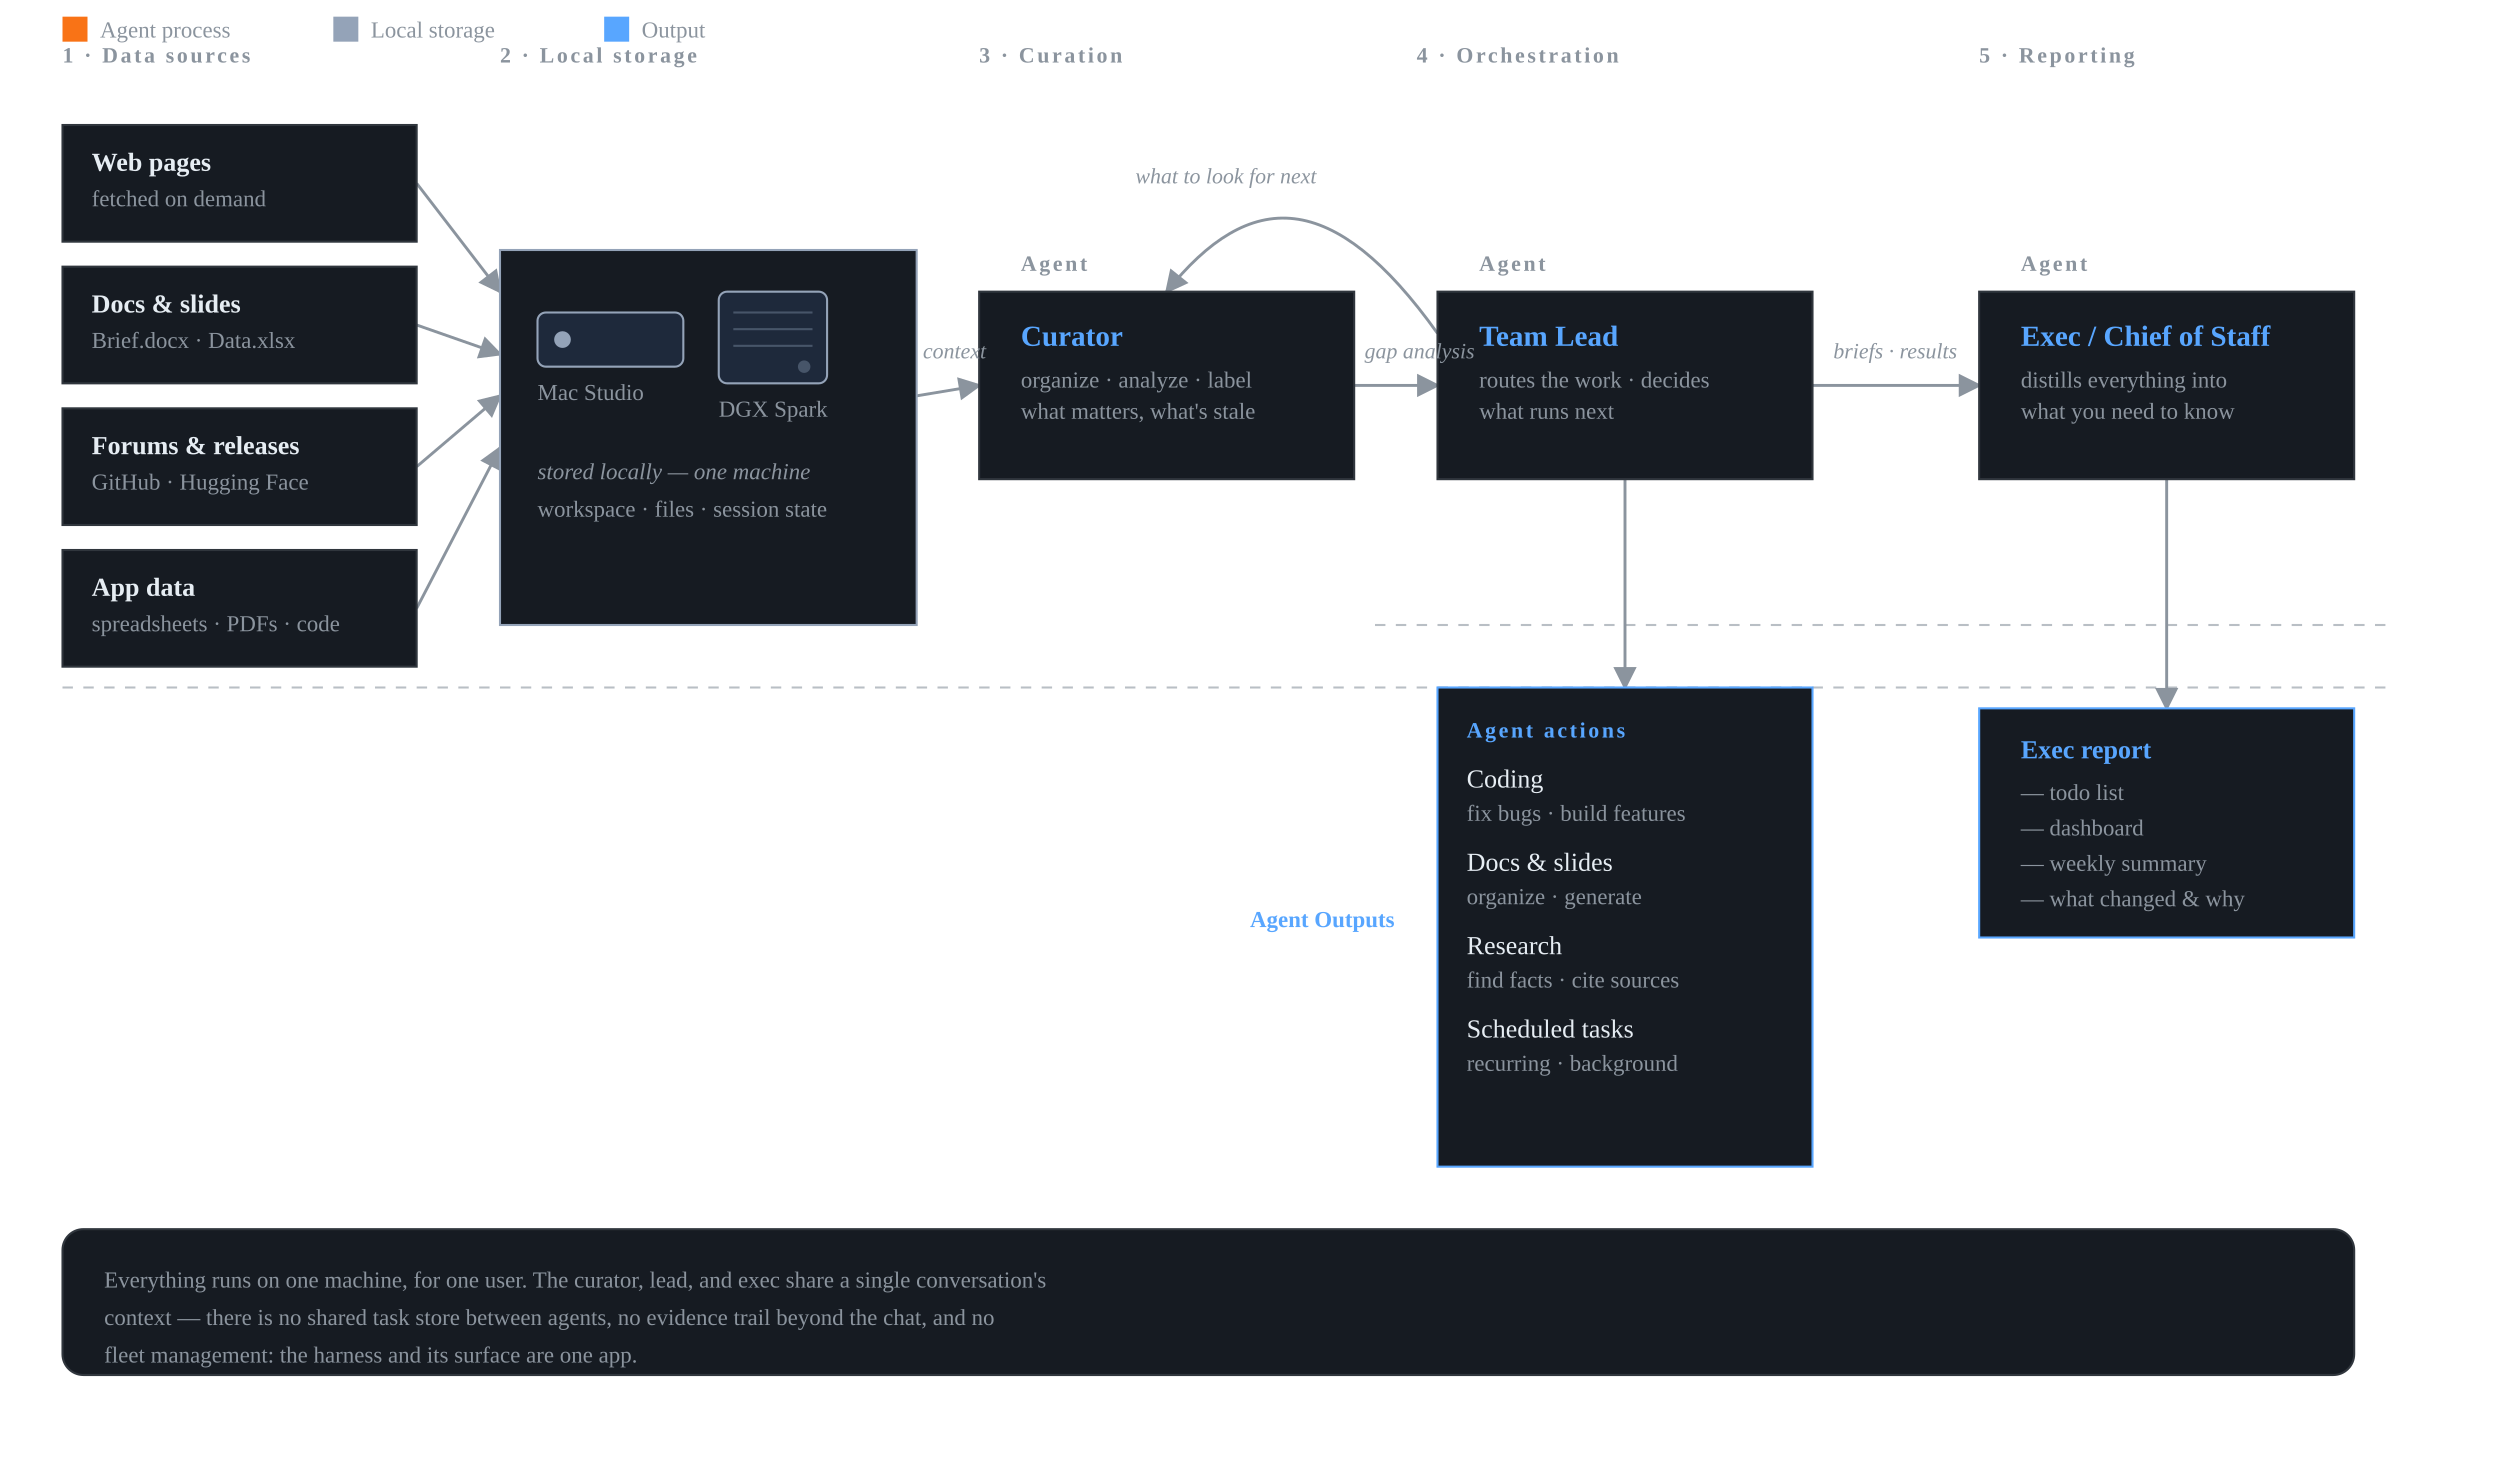
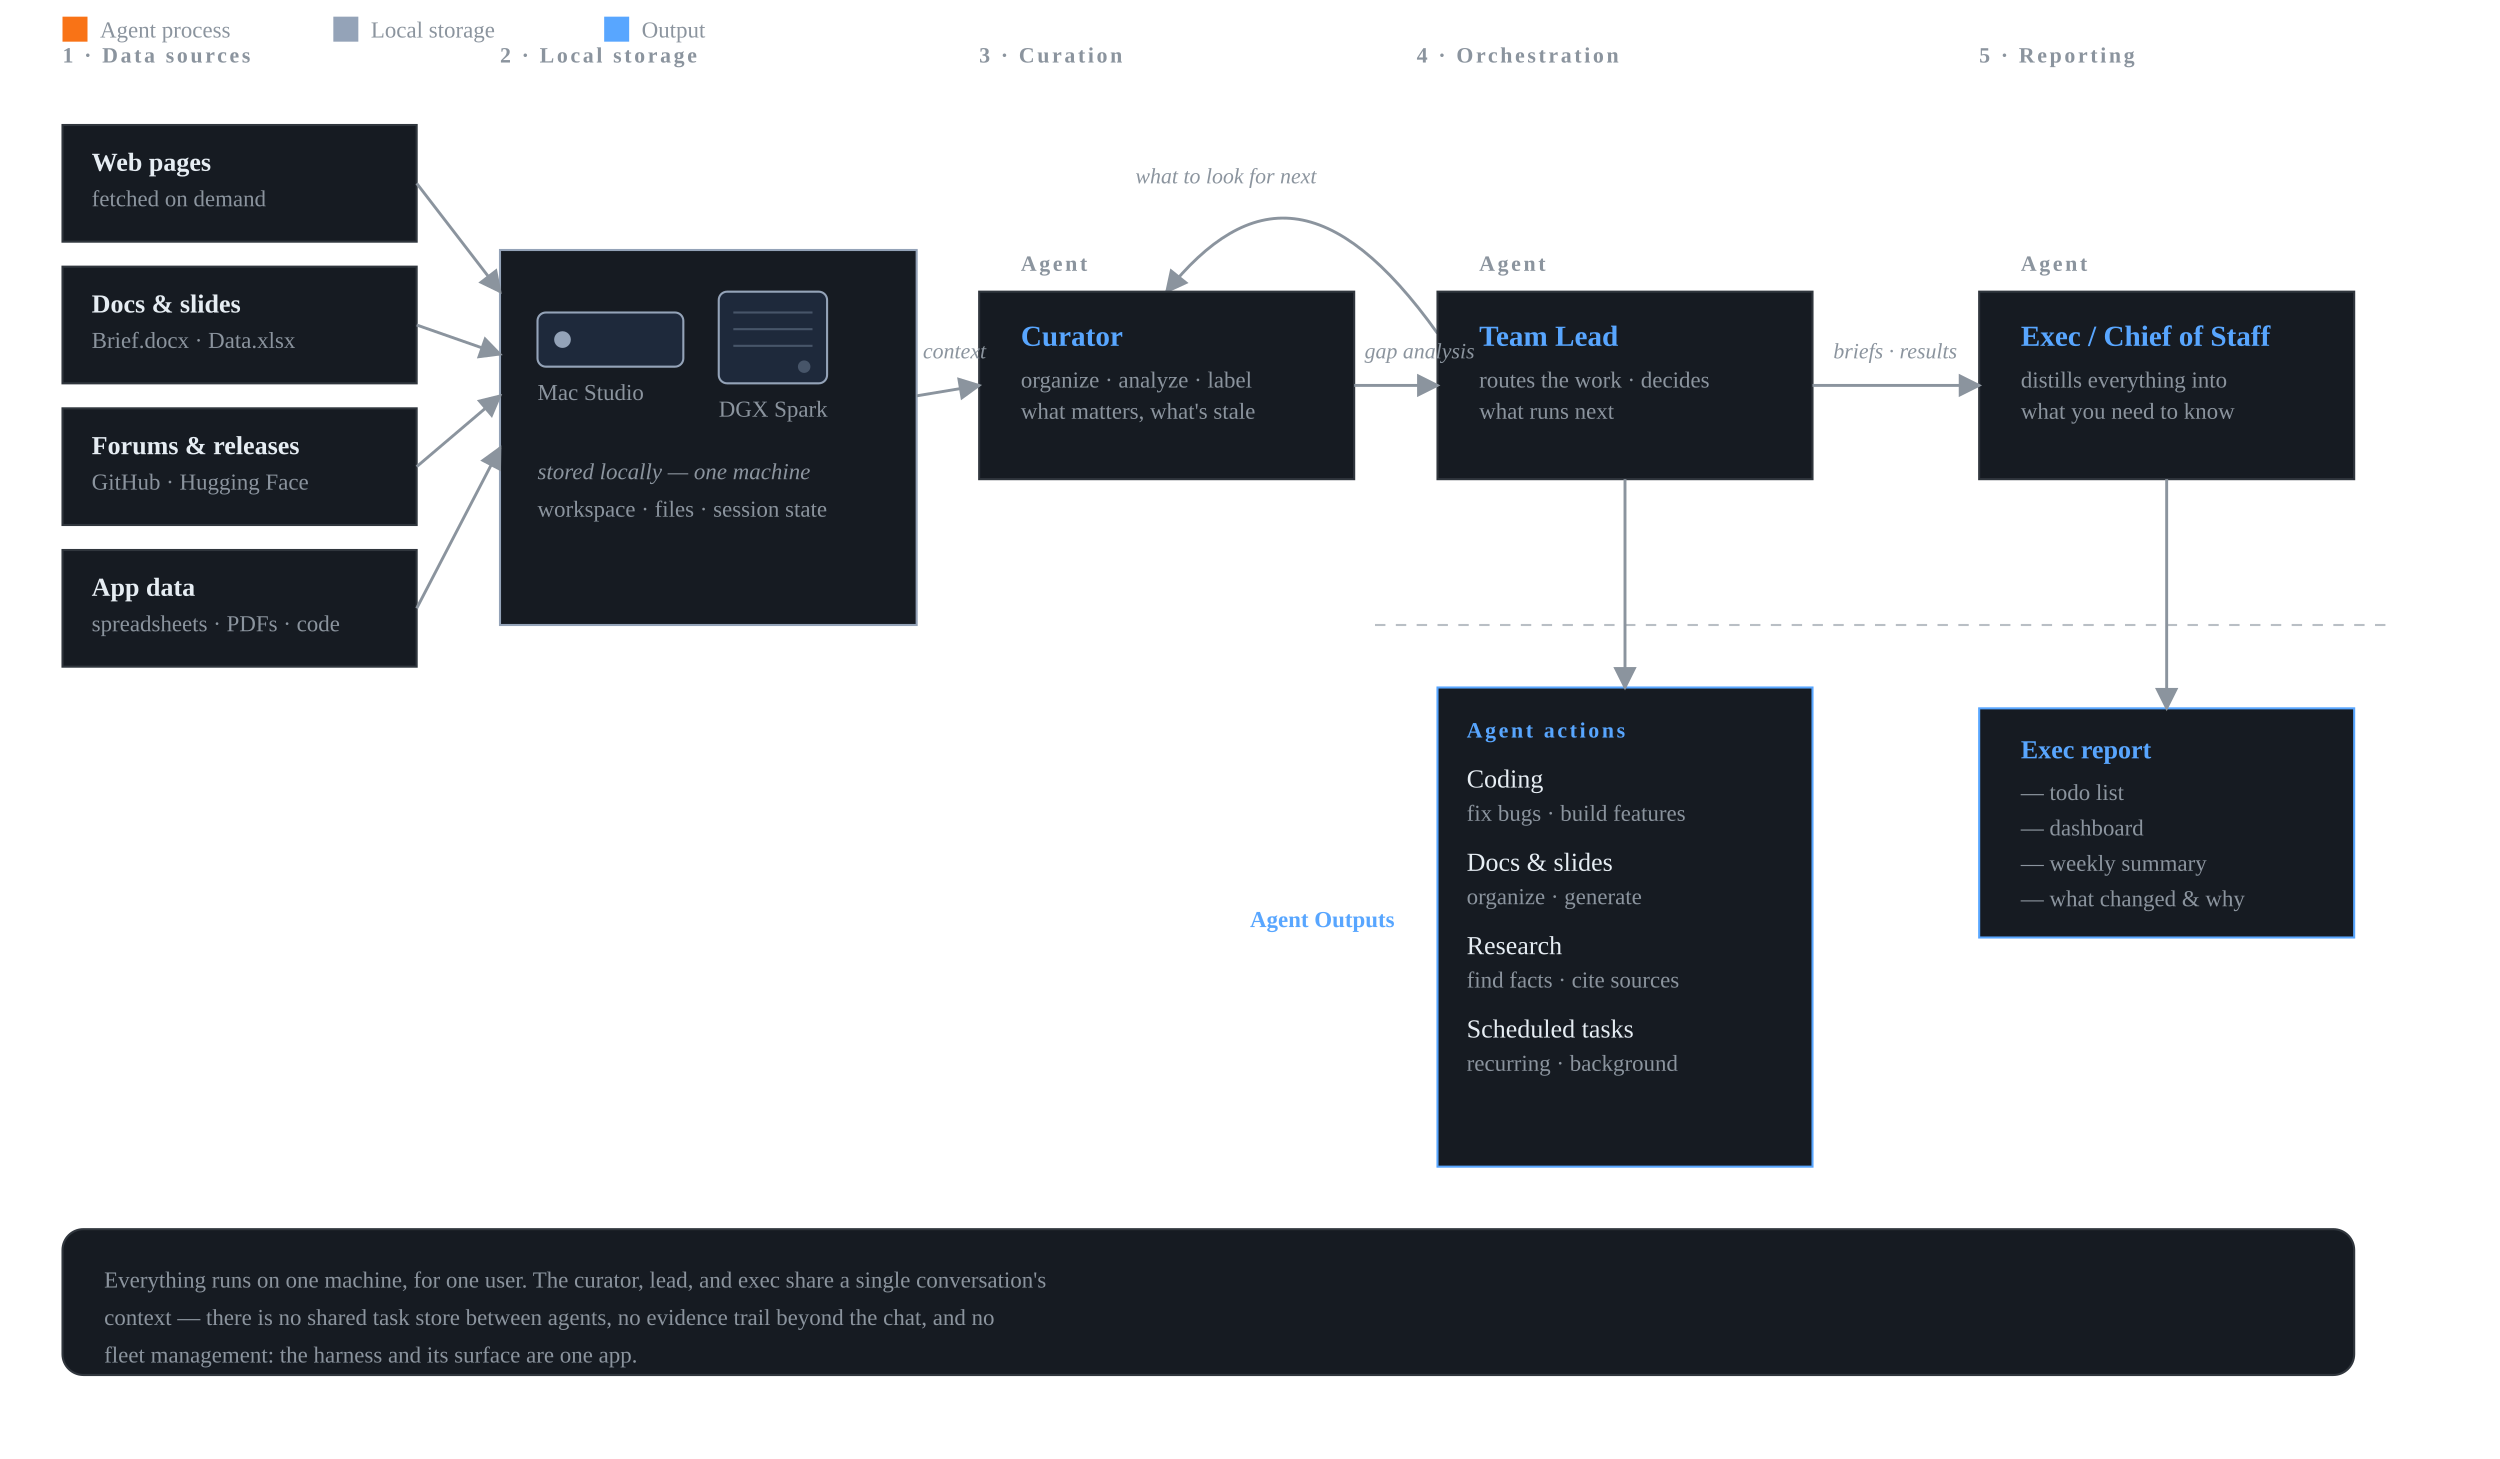
<svg xmlns="http://www.w3.org/2000/svg" viewBox="0 0 1200 700">
  <style>
body{margin:0;background:#0d1117;color:#e6edf3;font:13px/1.5 -apple-system,BlinkMacSystemFont,'Segoe UI',Roboto,sans-serif}
.wrap{max-width:1240px;margin:0 auto;padding:28px 20px 48px}
h1{font-size:20px;font-weight:600;margin:0 0 4px}
.sub{color:#8b949e;font-size:13px;margin-bottom:26px}
.legend{display:flex;gap:18px;margin:0 0 20px;font-size:12px;color:#8b949e;flex-wrap:wrap}
.legend span{display:inline-flex;align-items:center;gap:6px}
.sw{width:12px;height:12px;border-radius:3px;display:inline-block}
svg{display:block;max-width:100%;height:auto}
.box{fill:#161b22;stroke:#30363d;stroke-width:1}
.box.agent{stroke:#f97316}
.box.store{stroke:#94a3b8}
.box.out{stroke:#58a6ff}
.t{fill:#e6edf3;font-size:12.5px;font-weight:600}
.t.small{font-size:11px;font-weight:400;fill:#8b949e}
.t.h{fill:#8b949e;font-size:10.5px;letter-spacing:.12em;text-transform:uppercase;font-weight:600}
.t.orange{fill:#f97316}
.t.blue{fill:#58a6ff}
path.flow{fill:none;stroke:#8b949e;stroke-width:1.4;marker-end:url(#arrow)}
path.flow.gray{stroke:#8b949e;marker-end:url(#arrowg)}
path.flow.blue{stroke:#f97316;marker-end:url(#arrow)}
path.flow.loop{stroke:#8b949e;stroke-dasharray:6 4;marker-end:url(#arrow)}
text.lbl{fill:#8b949e;font-size:10.5px;font-style:italic}
text.lbl2{fill:#f97316;font-size:11px;font-weight:600}
</style>
  <defs>
    <marker id="arrow" markerWidth="8" markerHeight="8" refX="7" refY="4" orient="auto">
      <path d="M0,0 L8,4 L0,8 z" fill="#8b949e" />
    </marker>
    <marker id="arrowg" markerWidth="8" markerHeight="8" refX="7" refY="4" orient="auto">
      <path d="M0,0 L8,4 L0,8 z" fill="#8b949e" />
    </marker>
    <marker id="arrowb" markerWidth="8" markerHeight="8" refX="7" refY="4" orient="auto">
      <path d="M0,0 L8,4 L0,8 z" fill="#8b949e" />
    </marker>
  </defs>
  <rect x="30" y="8" width="12" height="12" fill="#f97316" />
  <text class="t small" x="48" y="18">Agent process</text>
  <rect x="160" y="8" width="12" height="12" fill="#94a3b8" />
  <text class="t small" x="178" y="18">Local storage</text>
  <rect x="290" y="8" width="12" height="12" fill="#58a6ff" />
  <text class="t small" x="308" y="18">Output</text>
  <text class="t h" x="30" y="30">1 · Data sources</text>
  <text class="t h" x="240" y="30">2 · Local storage</text>
  <text class="t h" x="470" y="30">3 · Curation</text>
  <text class="t h" x="680" y="30">4 · Orchestration</text>
  <text class="t h" x="950" y="30">5 · Reporting</text>
-   <line x1="30" y1="330" x2="1150" y2="330" stroke="#8b949e" stroke-width="1" stroke-dasharray="5 5" opacity="0.6" />
-   <path class="flow" d="M200,88 L240,140" />
-   <path class="flow" d="M200,156 L240,170" />
-   <path class="flow" d="M200,224 L240,190" />
-   <path class="flow" d="M200,292 L240,215" />
-   <path class="flow" d="M440,190 L470,185" />
-   <path class="flow" d="M650,185 L690,185" />
-   <path class="flow" d="M780,230 L780,330" />
-   <path class="flow" d="M870,185 L950,185" />
-   <path class="flow" d="M1040,230 L1040,340" />
  <path class="flow" d="M690,160 C 640,90 600,90 560,140" />
  <rect class="box" x="30" y="60" width="170" height="56" />
  <text class="t" x="44" y="82">Web pages</text>
  <text class="t small" x="44" y="99">fetched on demand</text>
  <rect class="box" x="30" y="128" width="170" height="56" />
  <text class="t" x="44" y="150">Docs &amp; slides</text>
  <text class="t small" x="44" y="167">Brief.docx · Data.xlsx</text>
  <rect class="box" x="30" y="196" width="170" height="56" />
  <text class="t" x="44" y="218">Forums &amp; releases</text>
  <text class="t small" x="44" y="235">GitHub · Hugging Face</text>
  <rect class="box" x="30" y="264" width="170" height="56" />
  <text class="t" x="44" y="286">App data</text>
  <text class="t small" x="44" y="303">spreadsheets · PDFs · code</text>
  <rect class="box store" x="240" y="120" width="200" height="180" fill="#94a3b8" />
  <rect x="258" y="150" width="70" height="26" rx="4" fill="#1e293b" stroke="#94a3b8" />
  <circle cx="270" cy="163" r="4" fill="#94a3b8" />
  <text class="t small" x="258" y="192">Mac Studio</text>
  <rect x="345" y="140" width="52" height="44" rx="4" fill="#1e293b" stroke="#94a3b8" />
  <line x1="352" y1="150" x2="390" y2="150" stroke="#475569" />
  <line x1="352" y1="158" x2="390" y2="158" stroke="#475569" />
  <line x1="352" y1="166" x2="390" y2="166" stroke="#475569" />
  <circle cx="386" cy="176" r="3" fill="#475569" />
  <text class="t small" x="345" y="200">DGX Spark</text>
  <text class="t small" x="258" y="230" style="font-style:italic">stored locally — one machine</text>
  <text class="t small" x="258" y="248">workspace · files · session state</text>
  <rect class="box" x="470" y="140" width="180" height="90" stroke="#58a6ff" fill="#f97316" />
  <text class="t h" x="490" y="130">Agent</text>
  <text class="t blue" x="490" y="166" style="font-size:14px">Curator</text>
  <text class="t small" x="490" y="186">organize · analyze · label</text>
  <text class="t small" x="490" y="201">what matters, what's stale</text>
  <rect class="box" x="690" y="140" width="180" height="90" stroke="#58a6ff" fill="#f97316" />
  <text class="t h" x="710" y="130">Agent</text>
  <text class="t blue" x="710" y="166" style="font-size:14px">Team Lead</text>
  <text class="t small" x="710" y="186">routes the work · decides</text>
  <text class="t small" x="710" y="201">what runs next</text>
  <text class="t small" x="600" y="445" style="fill:#58a6ff;font-weight:600">Agent Outputs</text>
  <rect class="box out" x="690" y="330" width="180" height="230" fill="#58a6ff" />
  <text class="t h" x="704" y="354" style="fill:#58a6ff">Agent actions</text>
  <text class="t" x="704" y="378" style="font-weight:400">Coding</text>
  <text class="t small" x="704" y="394">fix bugs · build features</text>
  <text class="t" x="704" y="418" style="font-weight:400">Docs &amp; slides</text>
  <text class="t small" x="704" y="434">organize · generate</text>
  <text class="t" x="704" y="458" style="font-weight:400">Research</text>
  <text class="t small" x="704" y="474">find facts · cite sources</text>
  <text class="t" x="704" y="498" style="font-weight:400">Scheduled tasks</text>
  <text class="t small" x="704" y="514">recurring · background</text>
  <rect class="box" x="950" y="140" width="180" height="90" stroke="#58a6ff" fill="#f97316" />
  <text class="t h" x="970" y="130">Agent</text>
  <text class="t blue" x="970" y="166" style="font-size:14px">Exec / Chief of Staff</text>
  <text class="t small" x="970" y="186">distills everything into</text>
  <text class="t small" x="970" y="201">what you need to know</text>
  <rect class="box out" x="950" y="340" width="180" height="110" fill="#58a6ff" />
  <text class="t blue" x="970" y="364">Exec report</text>
  <text class="t small" x="970" y="384">— todo list</text>
  <text class="t small" x="970" y="401">— dashboard</text>
  <text class="t small" x="970" y="418">— weekly summary</text>
  <text class="t small" x="970" y="435">— what changed &amp; why</text>
+   <path class="flow" d="M200,88 L240,140" />
+   <path class="flow" d="M200,156 L240,170" />
+   <path class="flow" d="M200,224 L240,190" />
+   <path class="flow" d="M200,292 L240,215" />
+   <path class="flow" d="M440,190 L470,185" />
  <text class="lbl" x="443" y="172">context</text>
+   <path class="flow" d="M650,185 L690,185" />
  <text class="lbl" x="655" y="172">gap analysis</text>
+   <path class="flow" d="M780,230 L780,330" />
+   <path class="flow" d="M870,185 L950,185" />
  <text class="lbl" x="880" y="172">briefs · results</text>
+   <path class="flow" d="M1040,230 L1040,340" />
  <text class="lbl" x="545" y="88">what to look for next</text>
  <rect x="30" y="590" width="1100" height="70" rx="10" fill="#161b22" stroke="#30363d" />
  <text class="t small" x="50" y="618">Everything runs on one machine, for one user. The curator, lead, and exec share a single conversation's</text>
  <text class="t small" x="50" y="636">context — there is no shared task store between agents, no evidence trail beyond the chat, and no</text>
  <text class="t small" x="50" y="654">fleet management: the harness and its surface are one app.</text>
  <line x1="660" y1="300" x2="1150" y2="300" stroke="#8b949e" stroke-width="1" stroke-dasharray="5 5" opacity="0.6" />
</svg>
